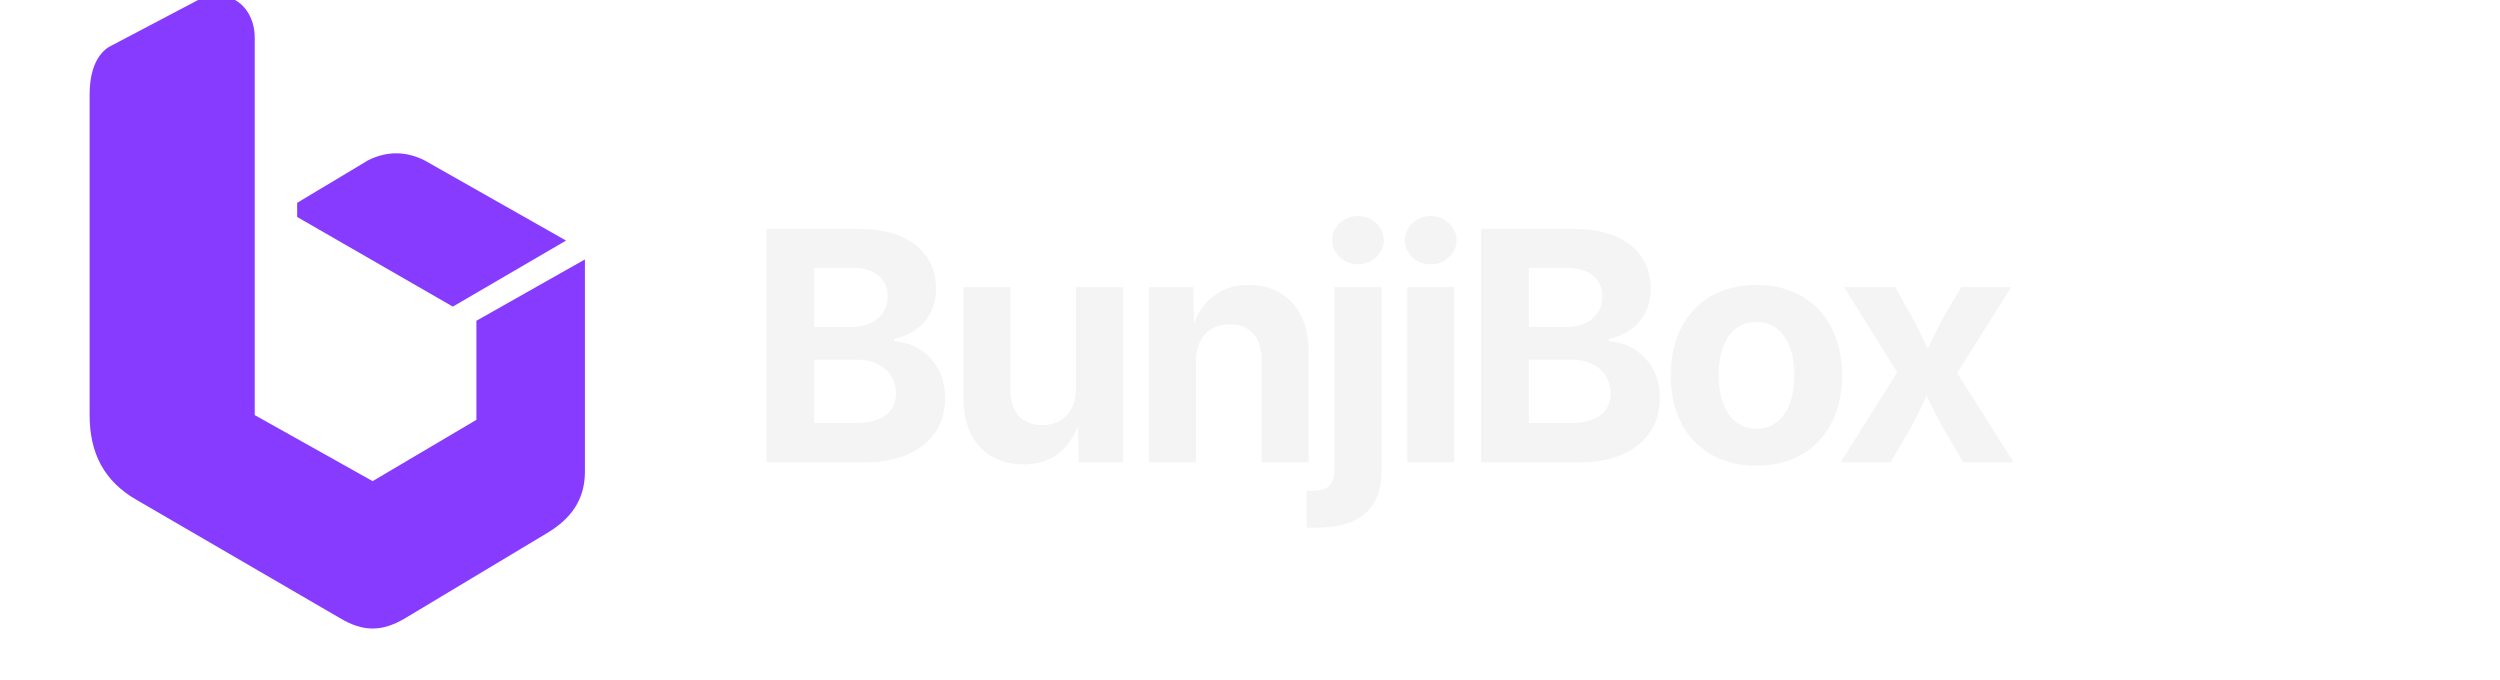
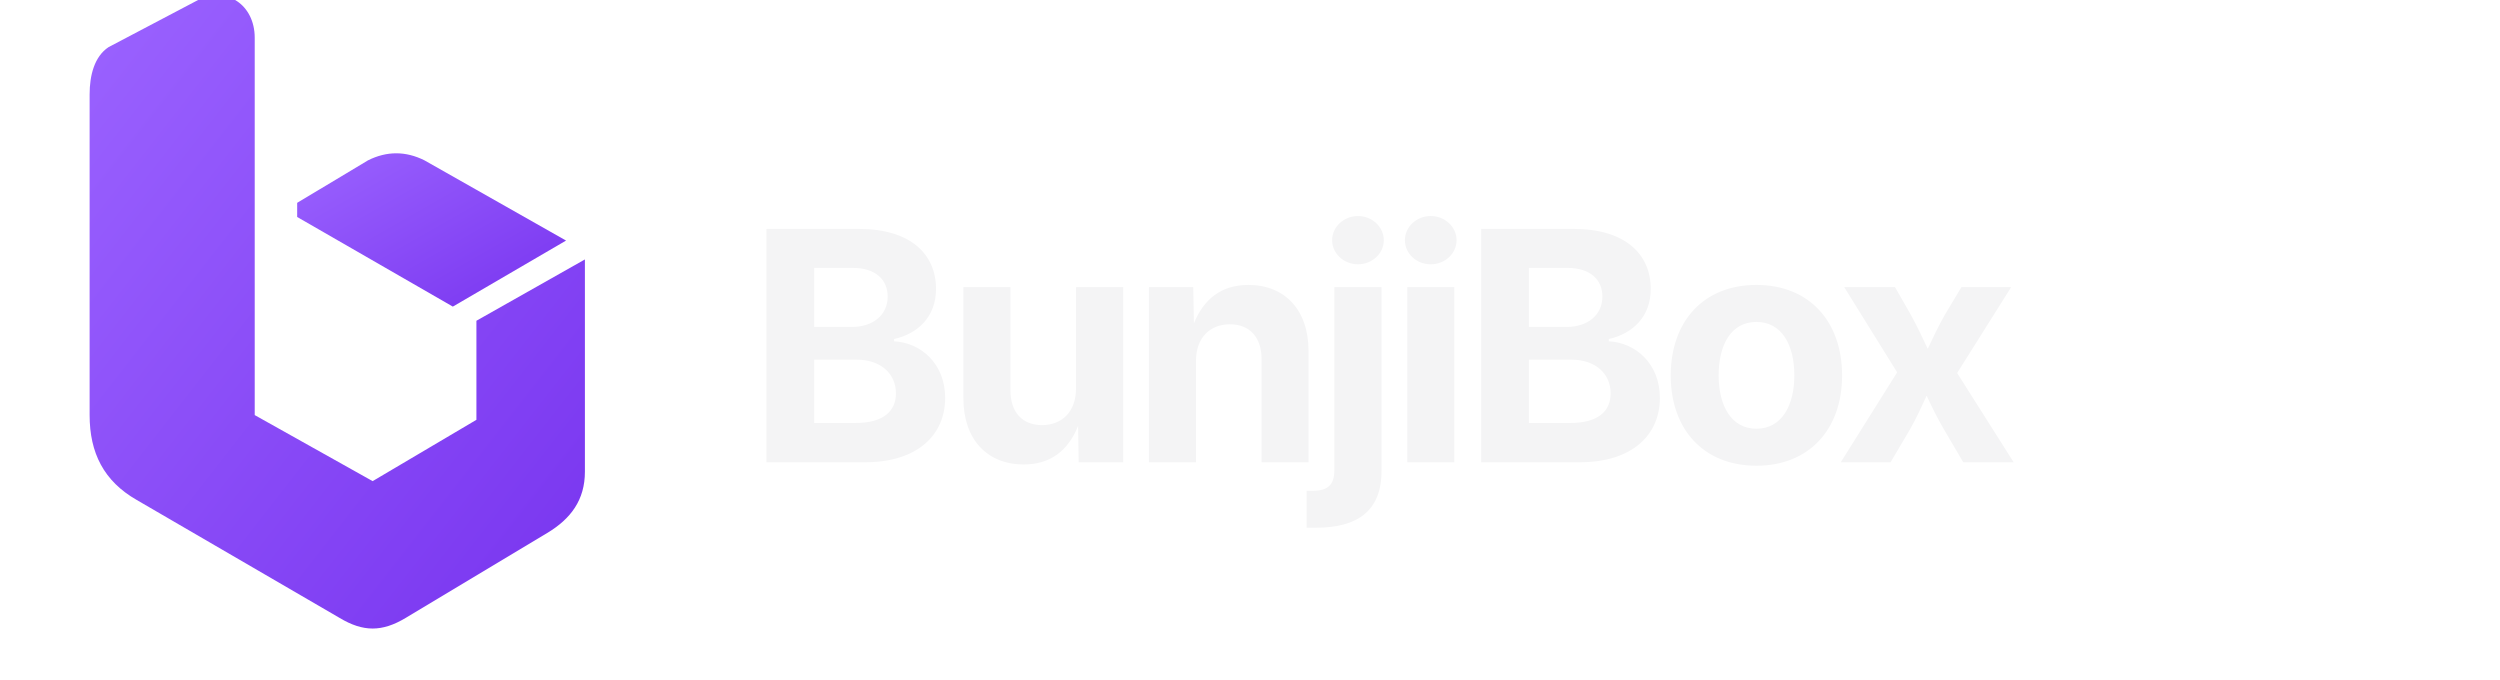
<svg xmlns="http://www.w3.org/2000/svg" viewBox="0 0 530 144" fill="none">
-   <path fill="#863bff" d="M23 10 42 0c6-3 12 1 12 8v80l25 14 22-13V68l23-13v45c0 6-3 10-8 13l-30 18c-5 3-9 3-14 0l-43-25c-7-4-10-10-10-18V20c0-4 1-8 4-10Z" />
-   <path fill="#863bff" d="m63 43 15-9c4-2 8-2 12 0l30 17-24 14-33-19v-3Z" />
+   <defs>
+     <linearGradient id="fold" x1="0" y1="0" x2="1" y2="1">
+       <stop stop-color="#9b63ff" />
+       <stop offset="1" stop-color="#7834ef" />
+     </linearGradient>
+   </defs>
+   <path fill="url(#fold)" d="M23 10 42 0c6-3 12 1 12 8v80l25 14 22-13V68l23-13v45c0 6-3 10-8 13l-30 18c-5 3-9 3-14 0l-43-25c-7-4-10-10-10-18V20c0-4 1-8 4-10Z" />
+   <path fill="url(#fold)" d="m63 43 15-9c4-2 8-2 12 0l30 17-24 14-33-19v-3Z" />
  <text x="158" y="98" fill="#f4f4f5" font-family="Geist, Inter, system-ui, sans-serif" font-size="68" font-weight="650" letter-spacing="-3">BunjiBox</text>
</svg>
